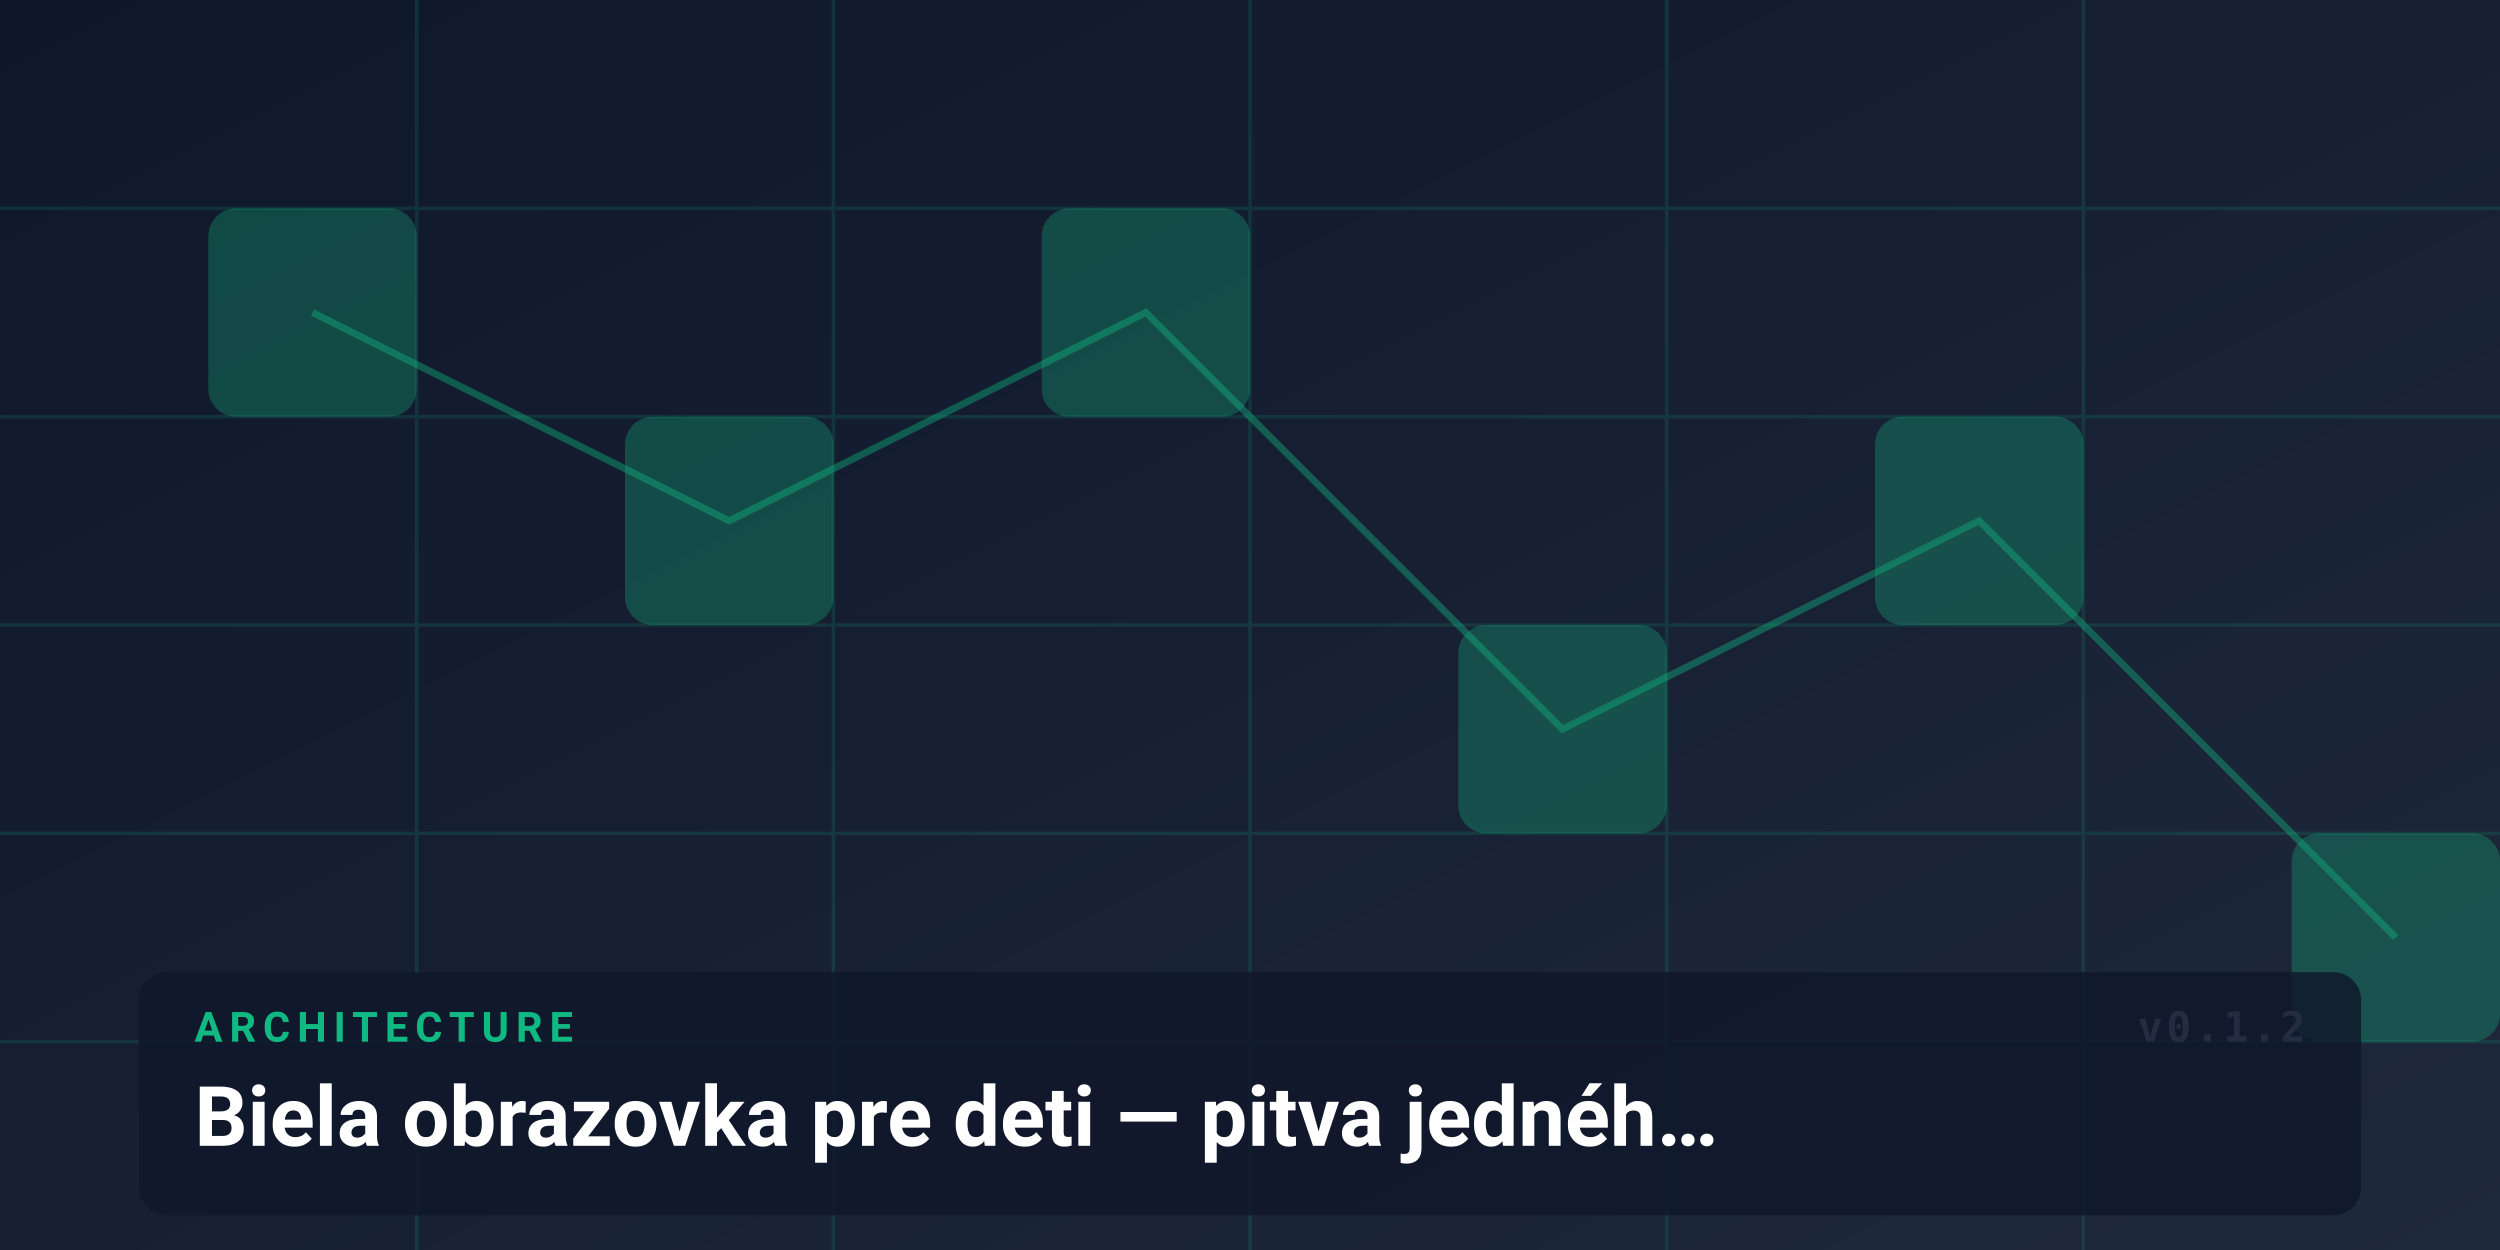
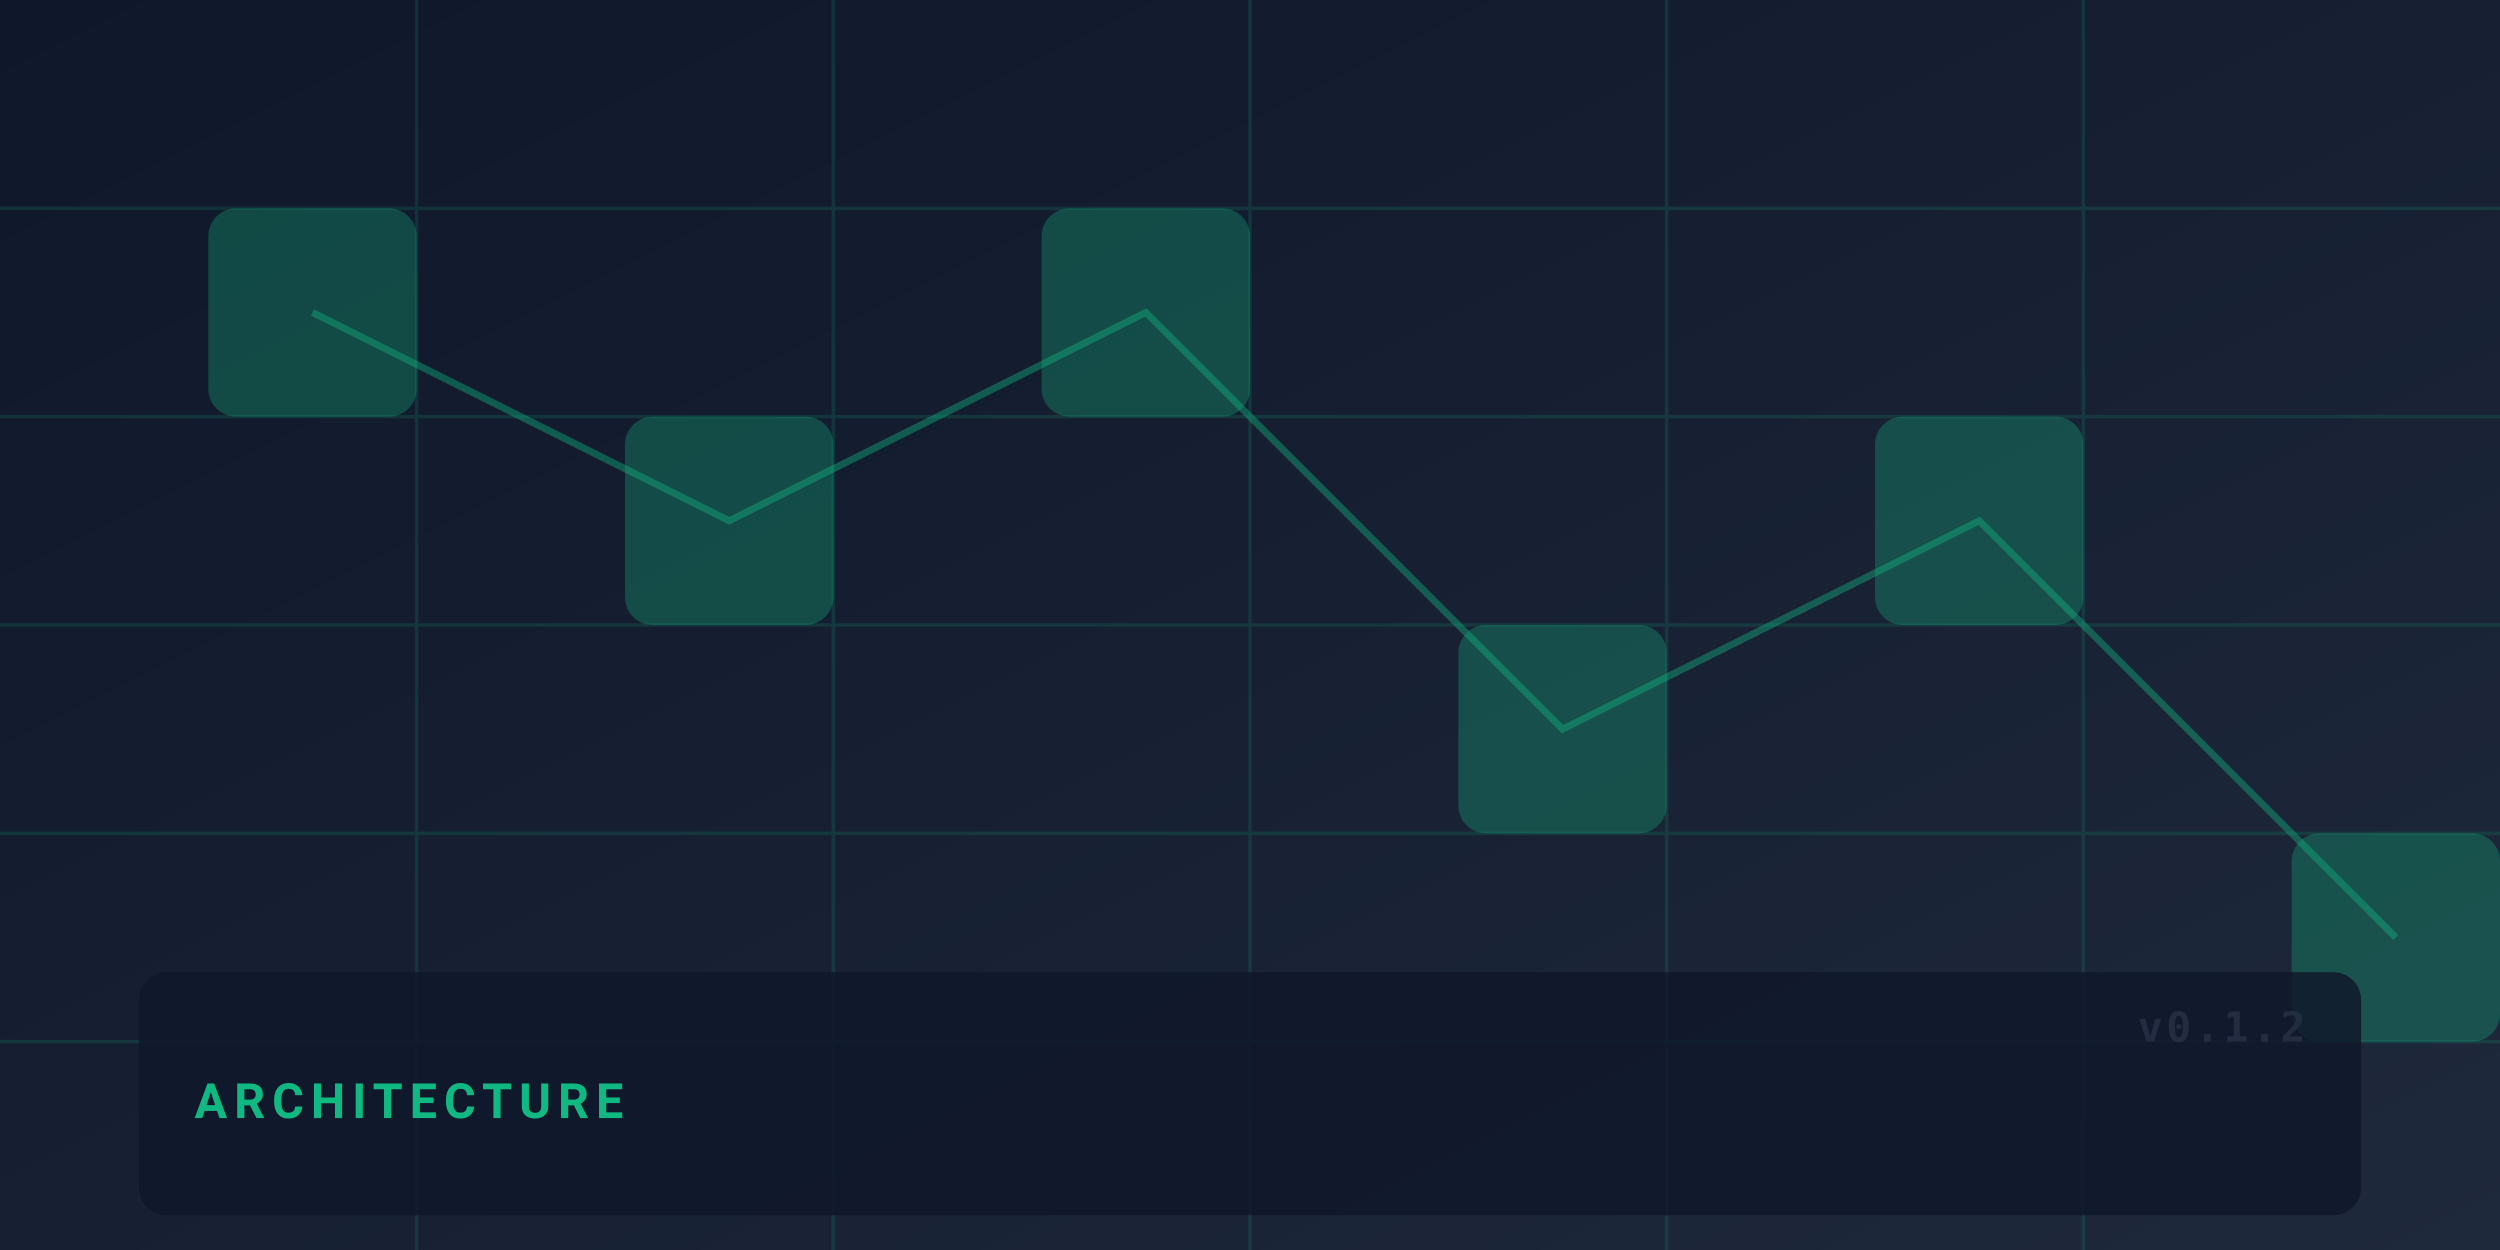
<svg xmlns="http://www.w3.org/2000/svg" viewBox="0 0 720 360" width="720" height="360">
  <defs>
    <linearGradient id="bg" x1="0%" y1="0%" x2="100%" y2="100%">
      <stop offset="0%" style="stop-color:#0f172a" />
      <stop offset="100%" style="stop-color:#1e293b" />
    </linearGradient>
  </defs>
  <rect width="720" height="360" fill="url(#bg)" />
  <g opacity="0.15" stroke="#10b981" stroke-width="1">
    <line x1="0" y1="60" x2="720" y2="60" />
    <line x1="0" y1="120" x2="720" y2="120" />
    <line x1="0" y1="180" x2="720" y2="180" />
    <line x1="0" y1="240" x2="720" y2="240" />
    <line x1="0" y1="300" x2="720" y2="300" />
    <line x1="120" y1="0" x2="120" y2="360" />
    <line x1="240" y1="0" x2="240" y2="360" />
    <line x1="360" y1="0" x2="360" y2="360" />
    <line x1="480" y1="0" x2="480" y2="360" />
    <line x1="600" y1="0" x2="600" y2="360" />
  </g>
  <g fill="#10b981" opacity="0.3">
    <rect x="60" y="60" width="60" height="60" rx="8" />
    <rect x="180" y="120" width="60" height="60" rx="8" />
    <rect x="300" y="60" width="60" height="60" rx="8" />
    <rect x="420" y="180" width="60" height="60" rx="8" />
    <rect x="540" y="120" width="60" height="60" rx="8" />
    <rect x="660" y="240" width="60" height="60" rx="8" />
  </g>
  <g stroke="#10b981" stroke-width="2" fill="none" opacity="0.4">
    <path d="M90,90 L210,150 L330,90 L450,210 L570,150 L690,270" />
  </g>
  <text x="664" y="300" text-anchor="end" font-family="monospace" font-size="12" font-weight="bold" letter-spacing="1" fill="#94a3b8" opacity="0.85">v0.1.2</text>
  <rect x="40" y="280" width="640" height="70" rx="8" fill="#0f172a" fill-opacity="0.82" />
-   <text x="56" y="300" font-family="Segoe UI, Roboto, sans-serif" font-size="12" font-weight="bold" letter-spacing="2" fill="#10b981">ARCHITECTURE</text>
-   <text x="56" y="330" font-family="Segoe UI, Roboto, sans-serif" font-size="24" font-weight="bold" fill="#ffffff">Biela obrazovka pre deti — pitva jednéh…</text>
+   <text x="56" y="322" font-family="Segoe UI, Roboto, sans-serif" font-size="14" font-weight="bold" letter-spacing="2" fill="#10b981">ARCHITECTURE</text>
</svg>
